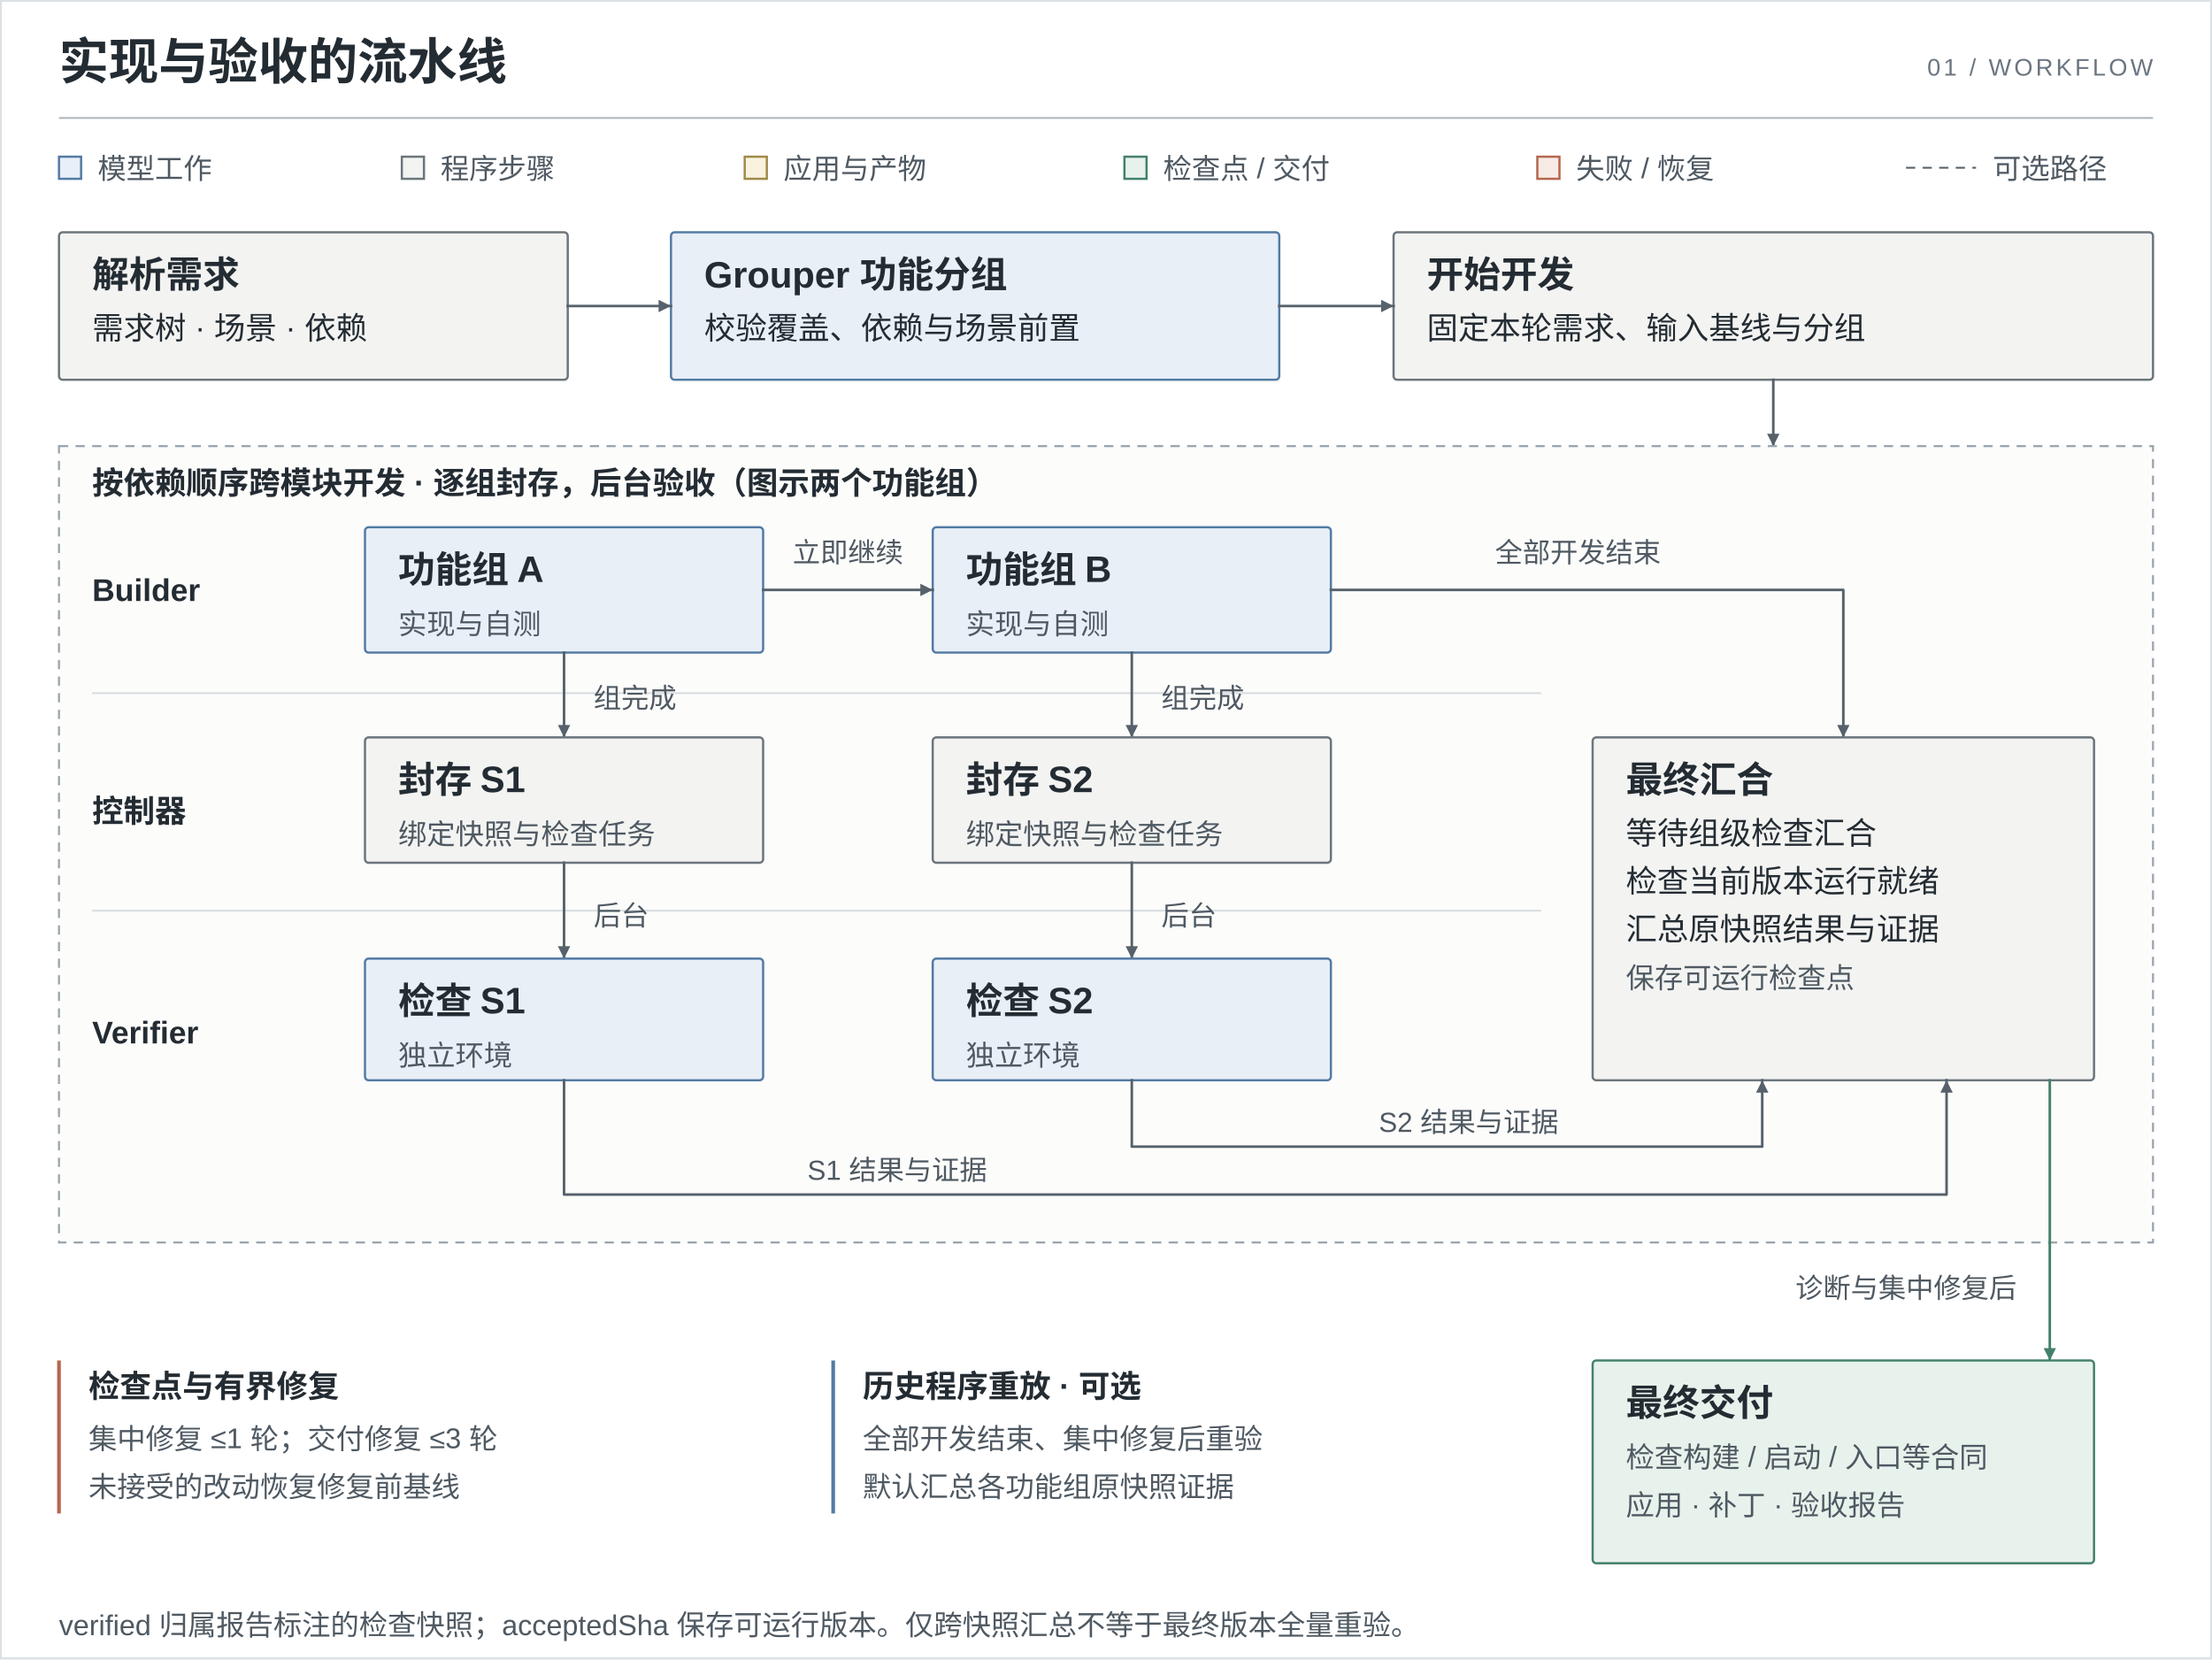
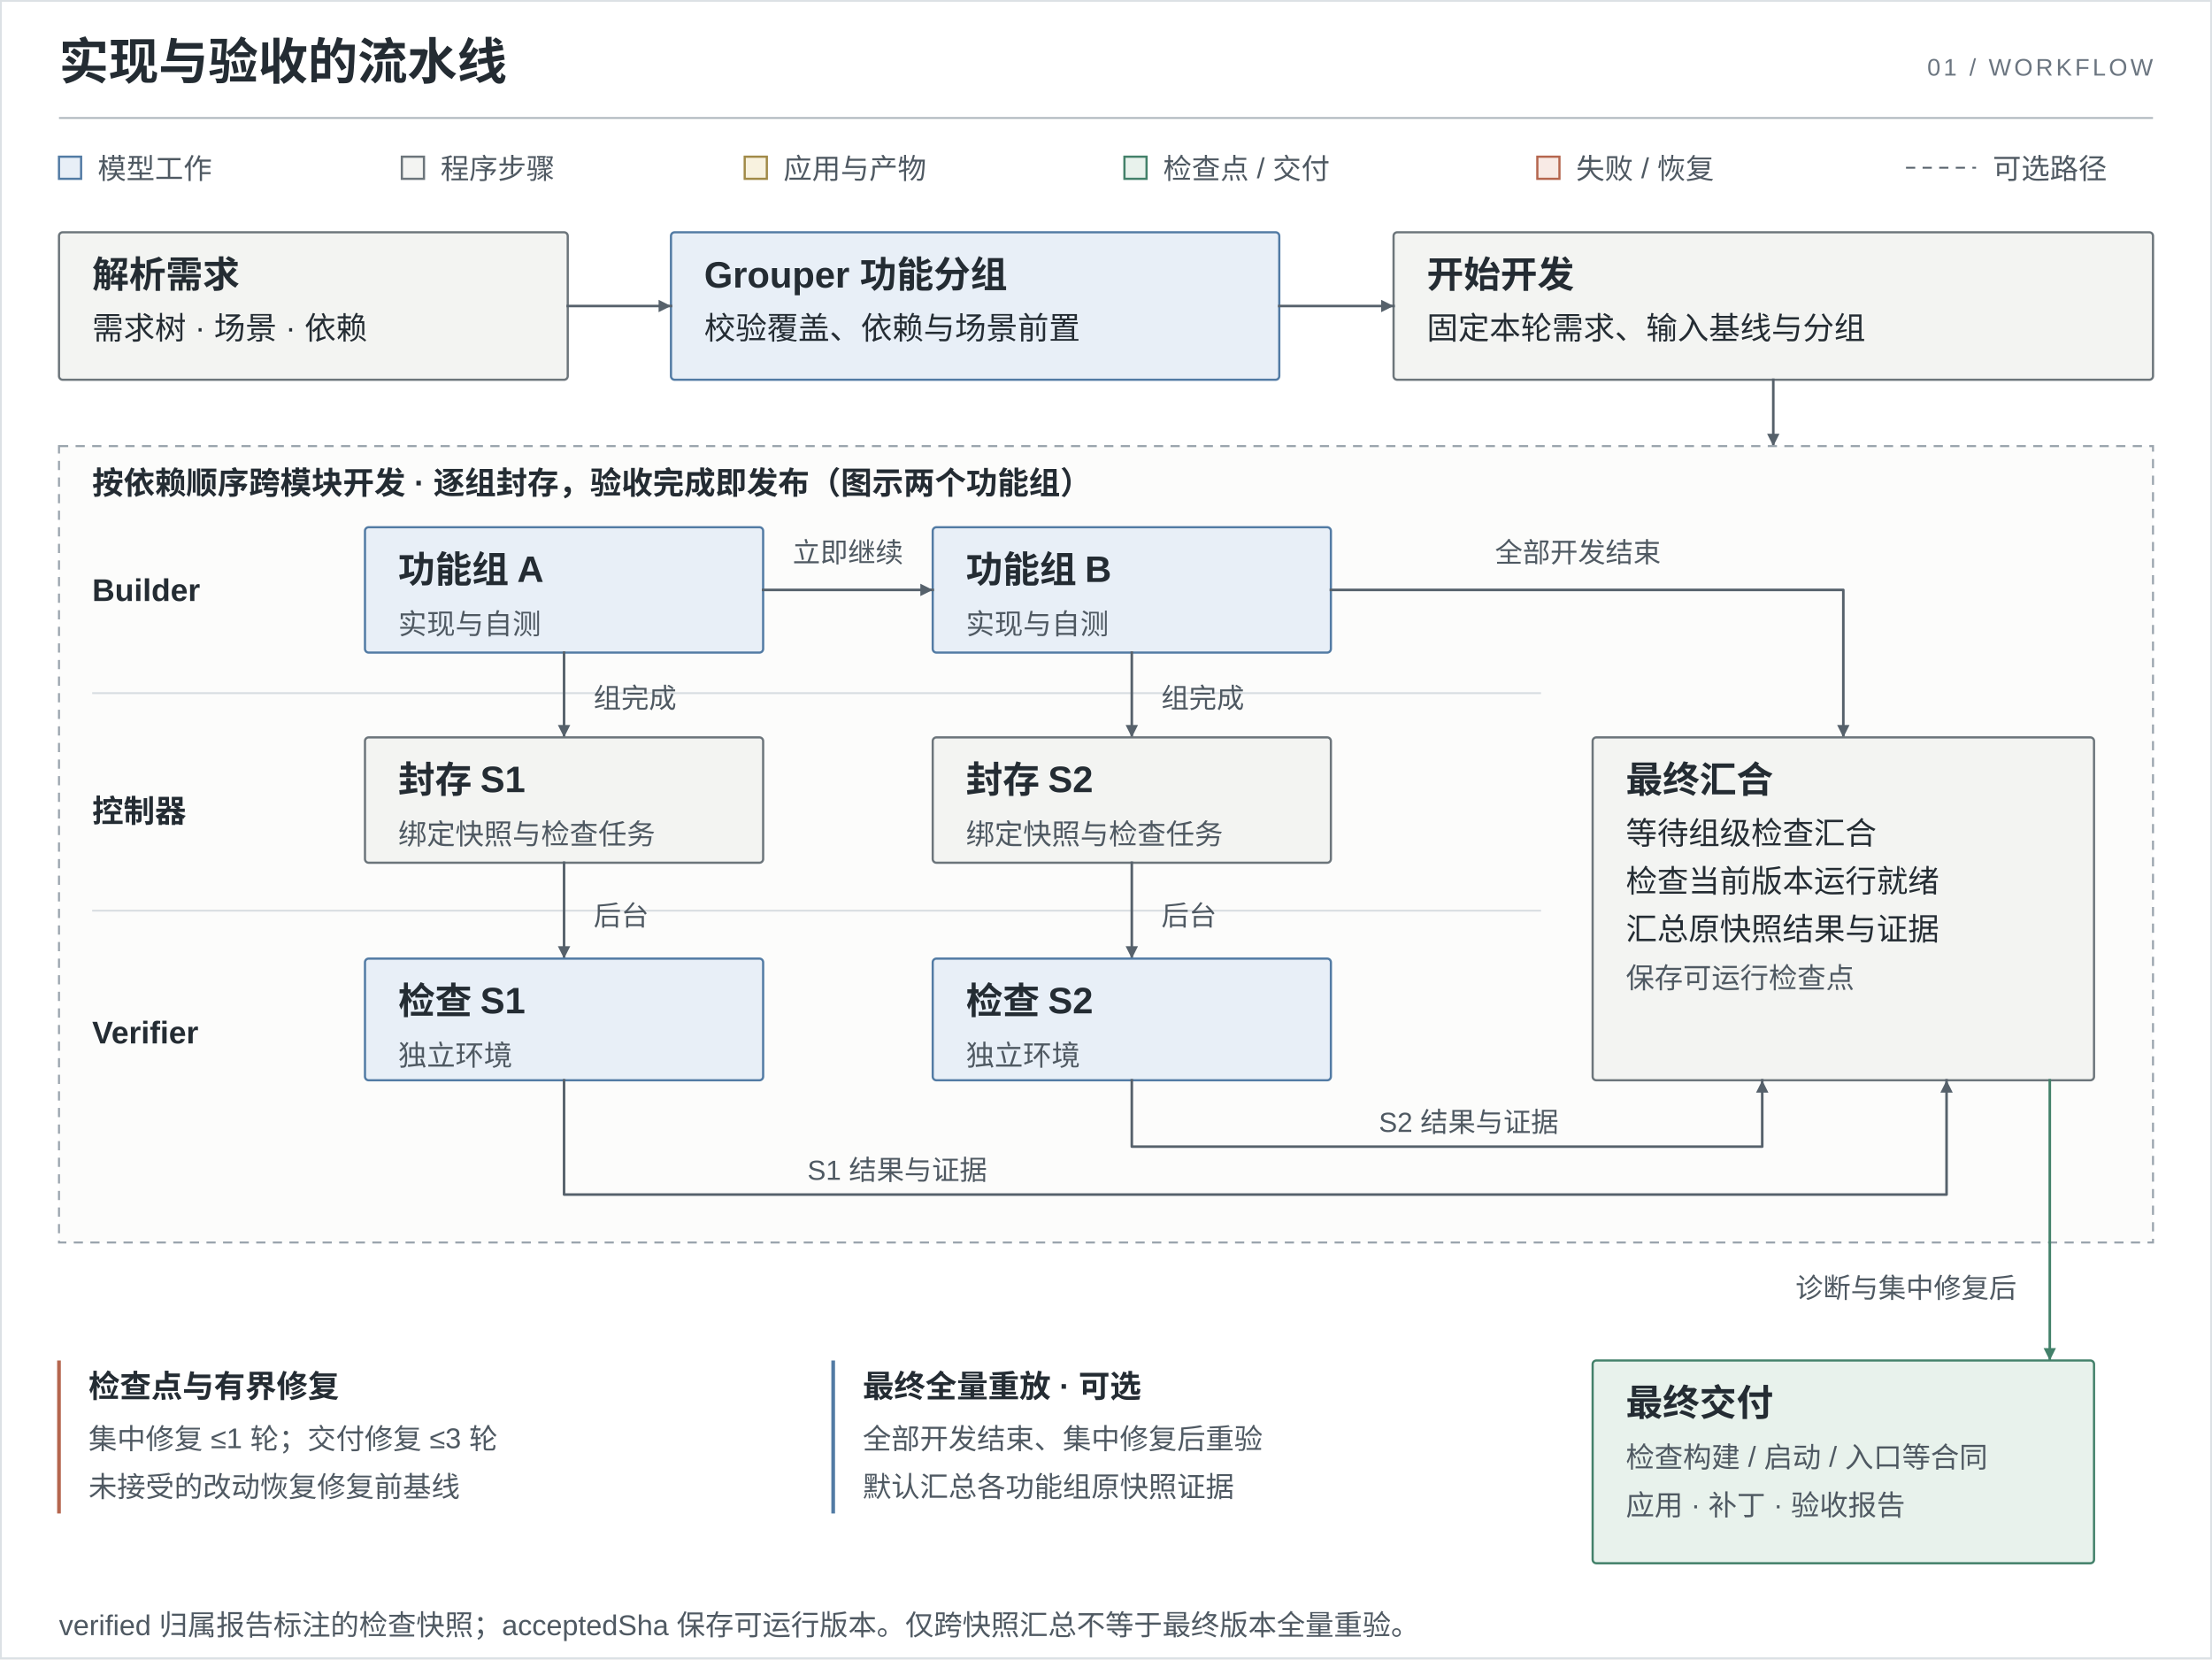
<svg xmlns="http://www.w3.org/2000/svg" width="1200" height="900" viewBox="0 0 1200 900" role="img" lang="zh-CN" aria-labelledby="title description">
  <defs>
    <marker id="arrow" viewBox="0 0 10 10" refX="9" refY="5" markerWidth="6" markerHeight="6" orient="auto-start-reverse">
      <path d="M 1 1 L 9 5 L 1 9 Z" fill="#56616b" />
    </marker>
    <marker id="arrow-green" viewBox="0 0 10 10" refX="9" refY="5" markerWidth="6" markerHeight="6" orient="auto-start-reverse">
      <path d="M 1 1 L 9 5 L 1 9 Z" fill="#43816a" />
    </marker>
    <marker id="arrow-red" viewBox="0 0 10 10" refX="9" refY="5" markerWidth="6" markerHeight="6" orient="auto-start-reverse">
      <path d="M 1 1 L 9 5 L 1 9 Z" fill="#b5664e" />
    </marker>
  </defs>
  <style>
    text { font-family: Arial, 'Noto Sans CJK SC', 'Microsoft YaHei', sans-serif; fill: #242c33; }
    .title { font-size: 27px; font-weight: 700; }
    .kicker { font-size: 13px; letter-spacing: 1.6px; fill: #6b7580; }
    .node-title { font-size: 20px; font-weight: 700; }
    .body { font-size: 17px; }
    .small { font-size: 15.5px; fill: #4f5962; }
    .label { font-size: 15px; fill: #4f5962; }
    .section { font-size: 17px; font-weight: 700; }
    .mono { font-family: Consolas, 'Liberation Mono', monospace; font-size: 15.5px; }
    .edge { fill: none; stroke: #56616b; stroke-width: 1.4; stroke-linejoin: round; stroke-linecap: square; marker-end: url(#arrow); }
    .optional { stroke-dasharray: 5 4; }
    .green { fill: #326c54; }
    .red { fill: #a6533d; }
  </style>
  <rect x="0.5" y="0.5" width="1199" height="899" fill="#ffffff" stroke="#dce1e5" />
  <text x="32" y="43" class="title" text-anchor="start">实现与验收的流水线</text>
  <text x="1168" y="41" class="kicker" text-anchor="end">01 / WORKFLOW</text>
  <line x1="32" y1="64" x2="1168" y2="64" stroke="#aeb6bd" stroke-width="1" />
  <rect x="32" y="85" width="12" height="12" fill="#e8eff7" stroke="#527ba4" stroke-width="1.2" />
  <text x="53" y="97" class="small" text-anchor="start">模型工作</text>
  <rect x="218" y="85" width="12" height="12" fill="#f3f4f2" stroke="#6c757b" stroke-width="1.2" />
  <text x="239" y="97" class="small" text-anchor="start">程序步骤</text>
  <rect x="404" y="85" width="12" height="12" fill="#f8f2df" stroke="#a18a48" stroke-width="1.2" />
  <text x="425" y="97" class="small" text-anchor="start">应用与产物</text>
  <rect x="610" y="85" width="12" height="12" fill="#e8f2ec" stroke="#43816a" stroke-width="1.2" />
  <text x="631" y="97" class="small" text-anchor="start">检查点 / 交付</text>
  <rect x="834" y="85" width="12" height="12" fill="#f8eae5" stroke="#b5664e" stroke-width="1.2" />
  <text x="855" y="97" class="small" text-anchor="start">失败 / 恢复</text>
  <line x1="1034" y1="91" x2="1072" y2="91" stroke="#56616b" stroke-width="1" stroke-dasharray="5 4" />
  <text x="1081" y="97" class="small" text-anchor="start">可选路径</text>
  <g id="parse" data-node="true">
    <rect x="32" y="126" width="276" height="80" rx="2" fill="#f3f4f2" stroke="#6c757b" stroke-width="1.2" />
    <text x="50" y="156" class="node-title" text-anchor="start">解析需求</text>
    <text x="50" y="184" class="body" text-anchor="start">需求树 · 场景 · 依赖</text>
  </g>
  <g id="group" data-node="true">
    <rect x="364" y="126" width="330" height="80" rx="2" fill="#e8eff7" stroke="#527ba4" stroke-width="1.2" />
    <text x="382" y="156" class="node-title" text-anchor="start">Grouper 功能分组</text>
    <text x="382" y="184" class="body" text-anchor="start">校验覆盖、依赖与场景前置</text>
  </g>
  <g id="module-start" data-node="true">
    <rect x="756" y="126" width="412" height="80" rx="2" fill="#f3f4f2" stroke="#6c757b" stroke-width="1.2" />
    <text x="774" y="156" class="node-title" text-anchor="start">开始开发</text>
    <text x="774" y="184" class="body" text-anchor="start">固定本轮需求、输入基线与分组</text>
  </g>
  <path d="M 308 166 H 364" class="edge" />
  <path d="M 694 166 H 756" class="edge" />
  <path d="M 962 206 V 242" class="edge" />
  <rect x="32" y="242" width="1136" height="432" fill="#fcfcfb" stroke="#9aa4ad" stroke-width="1.1" stroke-dasharray="5 4" />
-   <text x="50" y="268" class="section" text-anchor="start">按依赖顺序跨模块开发 · 逐组封存，后台验收（图示两个功能组）</text>
+   <text x="50" y="268" class="section" text-anchor="start">按依赖顺序跨模块开发 · 逐组封存，验收完成即发布（图示两个功能组）</text>
  <line x1="50" y1="376" x2="836" y2="376" stroke="#d8dde1" stroke-width="1" />
  <line x1="50" y1="494" x2="836" y2="494" stroke="#d8dde1" stroke-width="1" />
  <text x="50" y="326" class="section" text-anchor="start">Builder</text>
  <text x="50" y="446" class="section" text-anchor="start">控制器</text>
  <text x="50" y="566" class="section" text-anchor="start">Verifier</text>
  <g id="build-a" data-node="true">
    <rect x="198" y="286" width="216" height="68" rx="2" fill="#e8eff7" stroke="#527ba4" stroke-width="1.2" />
    <text x="216" y="316" class="node-title" text-anchor="start">功能组 A</text>
    <text x="216" y="344" class="small" text-anchor="start">实现与自测</text>
  </g>
  <g id="build-b" data-node="true">
    <rect x="506" y="286" width="216" height="68" rx="2" fill="#e8eff7" stroke="#527ba4" stroke-width="1.2" />
    <text x="524" y="316" class="node-title" text-anchor="start">功能组 B</text>
    <text x="524" y="344" class="small" text-anchor="start">实现与自测</text>
  </g>
  <path d="M 414 320 H 506" class="edge" />
  <text x="460" y="305" class="label" text-anchor="middle">立即继续</text>
  <path d="M 722 320 H 1000 V 400" class="edge" />
  <text x="856" y="305" class="label" text-anchor="middle">全部开发结束</text>
  <path d="M 306 354 V 400" class="edge" />
  <path d="M 614 354 V 400" class="edge" />
  <text x="322" y="384" class="label" text-anchor="start">组完成</text>
  <text x="630" y="384" class="label" text-anchor="start">组完成</text>
  <g id="seal-a" data-node="true">
    <rect x="198" y="400" width="216" height="68" rx="2" fill="#f3f4f2" stroke="#6c757b" stroke-width="1.2" />
    <text x="216" y="430" class="node-title" text-anchor="start">封存 S1</text>
    <text x="216" y="458" class="small" text-anchor="start">绑定快照与检查任务</text>
  </g>
  <g id="seal-b" data-node="true">
    <rect x="506" y="400" width="216" height="68" rx="2" fill="#f3f4f2" stroke="#6c757b" stroke-width="1.2" />
    <text x="524" y="430" class="node-title" text-anchor="start">封存 S2</text>
    <text x="524" y="458" class="small" text-anchor="start">绑定快照与检查任务</text>
  </g>
  <path d="M 306 468 V 520" class="edge" />
  <path d="M 614 468 V 520" class="edge" />
  <text x="322" y="502" class="label" text-anchor="start">后台</text>
  <text x="630" y="502" class="label" text-anchor="start">后台</text>
  <g id="verify-a" data-node="true">
    <rect x="198" y="520" width="216" height="66" rx="2" fill="#e8eff7" stroke="#527ba4" stroke-width="1.2" />
    <text x="216" y="550" class="node-title" text-anchor="start">检查 S1</text>
    <text x="216" y="578" class="small" text-anchor="start">独立环境</text>
  </g>
  <g id="verify-b" data-node="true">
    <rect x="506" y="520" width="216" height="66" rx="2" fill="#e8eff7" stroke="#527ba4" stroke-width="1.2" />
    <text x="524" y="550" class="node-title" text-anchor="start">检查 S2</text>
    <text x="524" y="578" class="small" text-anchor="start">独立环境</text>
  </g>
  <g id="final-join" data-node="true">
    <rect x="864" y="400" width="272" height="186" rx="2" fill="#f3f4f2" stroke="#6c757b" stroke-width="1.2" />
    <text x="882" y="430" class="node-title" text-anchor="start">最终汇合</text>
    <text x="882" y="458" class="body" text-anchor="start">等待组级检查汇合</text>
    <text x="882" y="484" class="body" text-anchor="start">检查当前版本运行就绪</text>
    <text x="882" y="510" class="body" text-anchor="start">汇总原快照结果与证据</text>
    <text x="882" y="536" class="small" text-anchor="start">保存可运行检查点</text>
  </g>
  <path d="M 306 586 V 648 H 1056 V 586" class="edge" />
  <text x="438" y="640" class="label" text-anchor="start">S1 结果与证据</text>
  <path d="M 614 586 V 622 H 956 V 586" class="edge" />
  <text x="748" y="614" class="label" text-anchor="start">S2 结果与证据</text>
  <path d="M 1112 586 V 738" class="edge" style="stroke: #43816a; marker-end: url(#arrow-green)" />
  <text x="1094" y="704" class="label" text-anchor="end">诊断与集中修复后</text>
  <line x1="32" y1="738" x2="32" y2="821" stroke="#b5664e" stroke-width="2" />
  <text x="48" y="758" class="section" text-anchor="start">检查点与有界修复</text>
  <text x="48" y="786" class="small" text-anchor="start">集中修复 ≤1 轮；交付修复 ≤3 轮</text>
  <text x="48" y="812" class="small" text-anchor="start">未接受的改动恢复修复前基线</text>
  <line x1="452" y1="738" x2="452" y2="821" stroke="#527ba4" stroke-width="2" />
-   <text x="468" y="758" class="section" text-anchor="start">历史程序重放 · 可选</text>
+   <text x="468" y="758" class="section" text-anchor="start">最终全量重放 · 可选</text>
  <text x="468" y="786" class="small" text-anchor="start">全部开发结束、集中修复后重验</text>
  <text x="468" y="812" class="small" text-anchor="start">默认汇总各功能组原快照证据</text>
  <g id="delivery" data-node="true">
    <rect x="864" y="738" width="272" height="110" rx="2" fill="#e8f2ec" stroke="#43816a" stroke-width="1.2" />
    <text x="882" y="768" class="node-title" text-anchor="start">最终交付</text>
    <text x="882" y="796" class="small" text-anchor="start">检查构建 / 启动 / 入口等合同</text>
    <text x="882" y="822" class="small" text-anchor="start">应用 · 补丁 · 验收报告</text>
  </g>
  <text x="32" y="887" class="small" text-anchor="start">verified 归属报告标注的检查快照；acceptedSha 保存可运行版本。仅跨快照汇总不等于最终版本全量重验。</text>
</svg>
